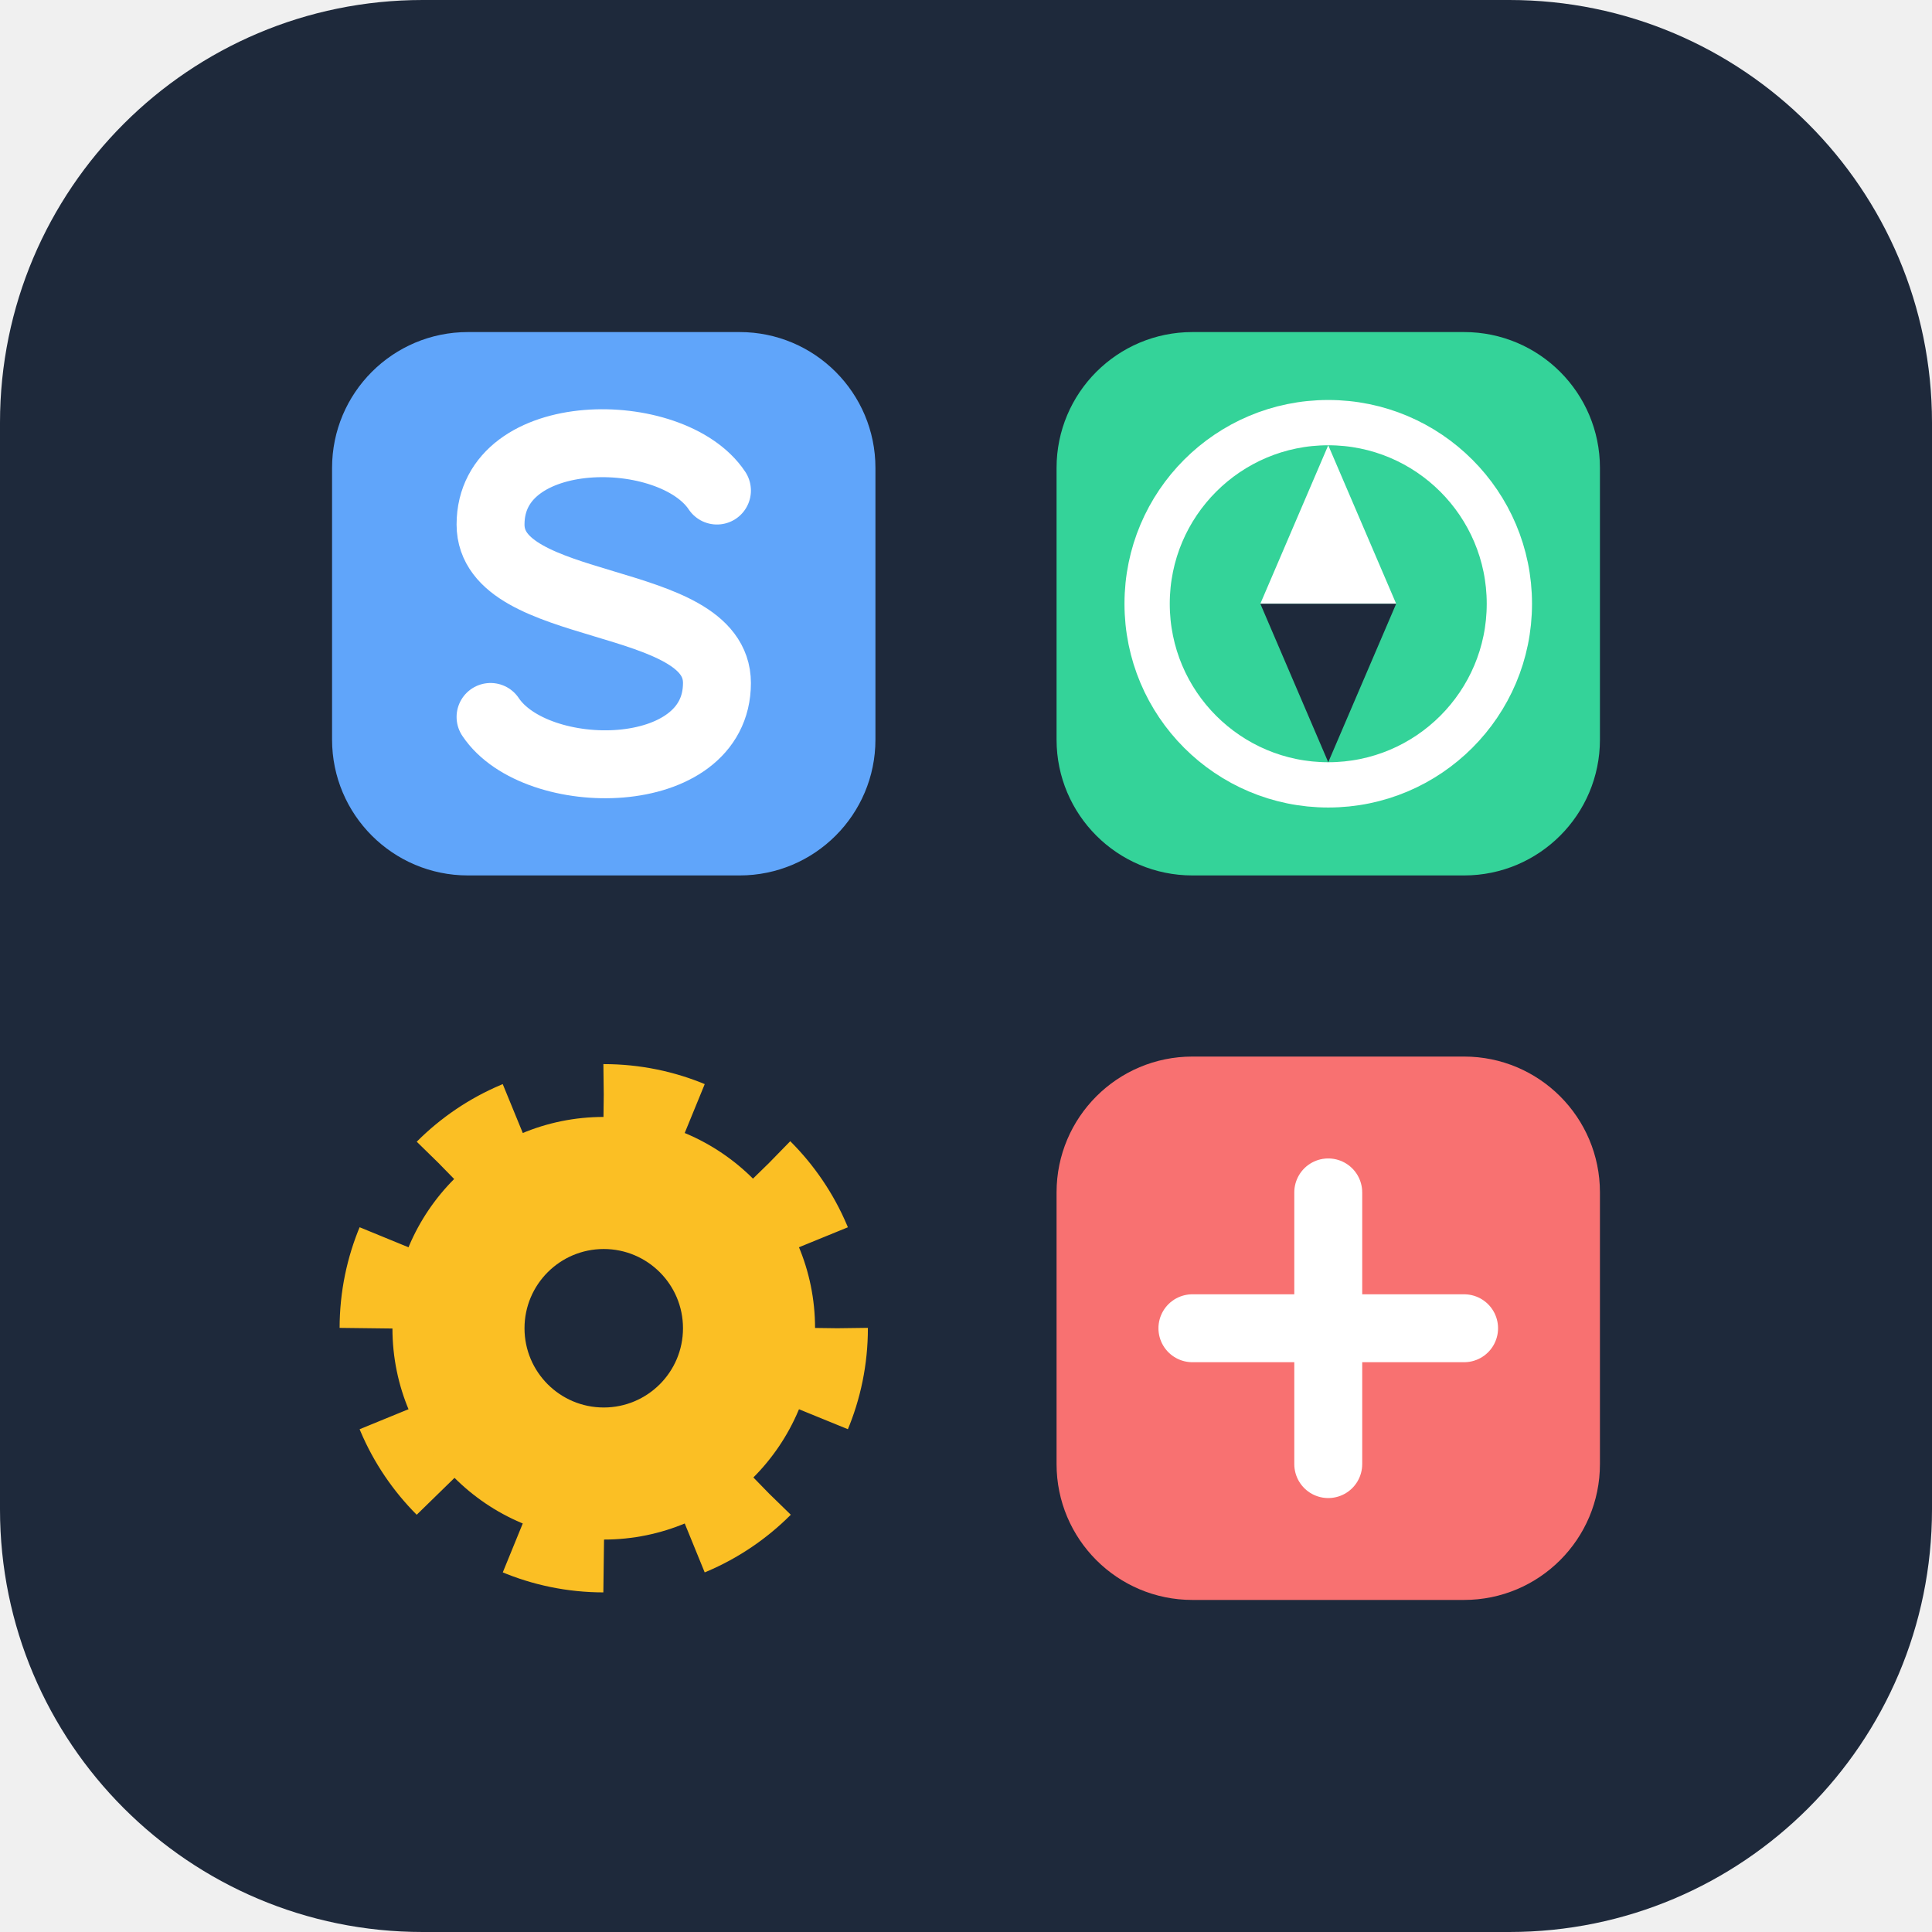
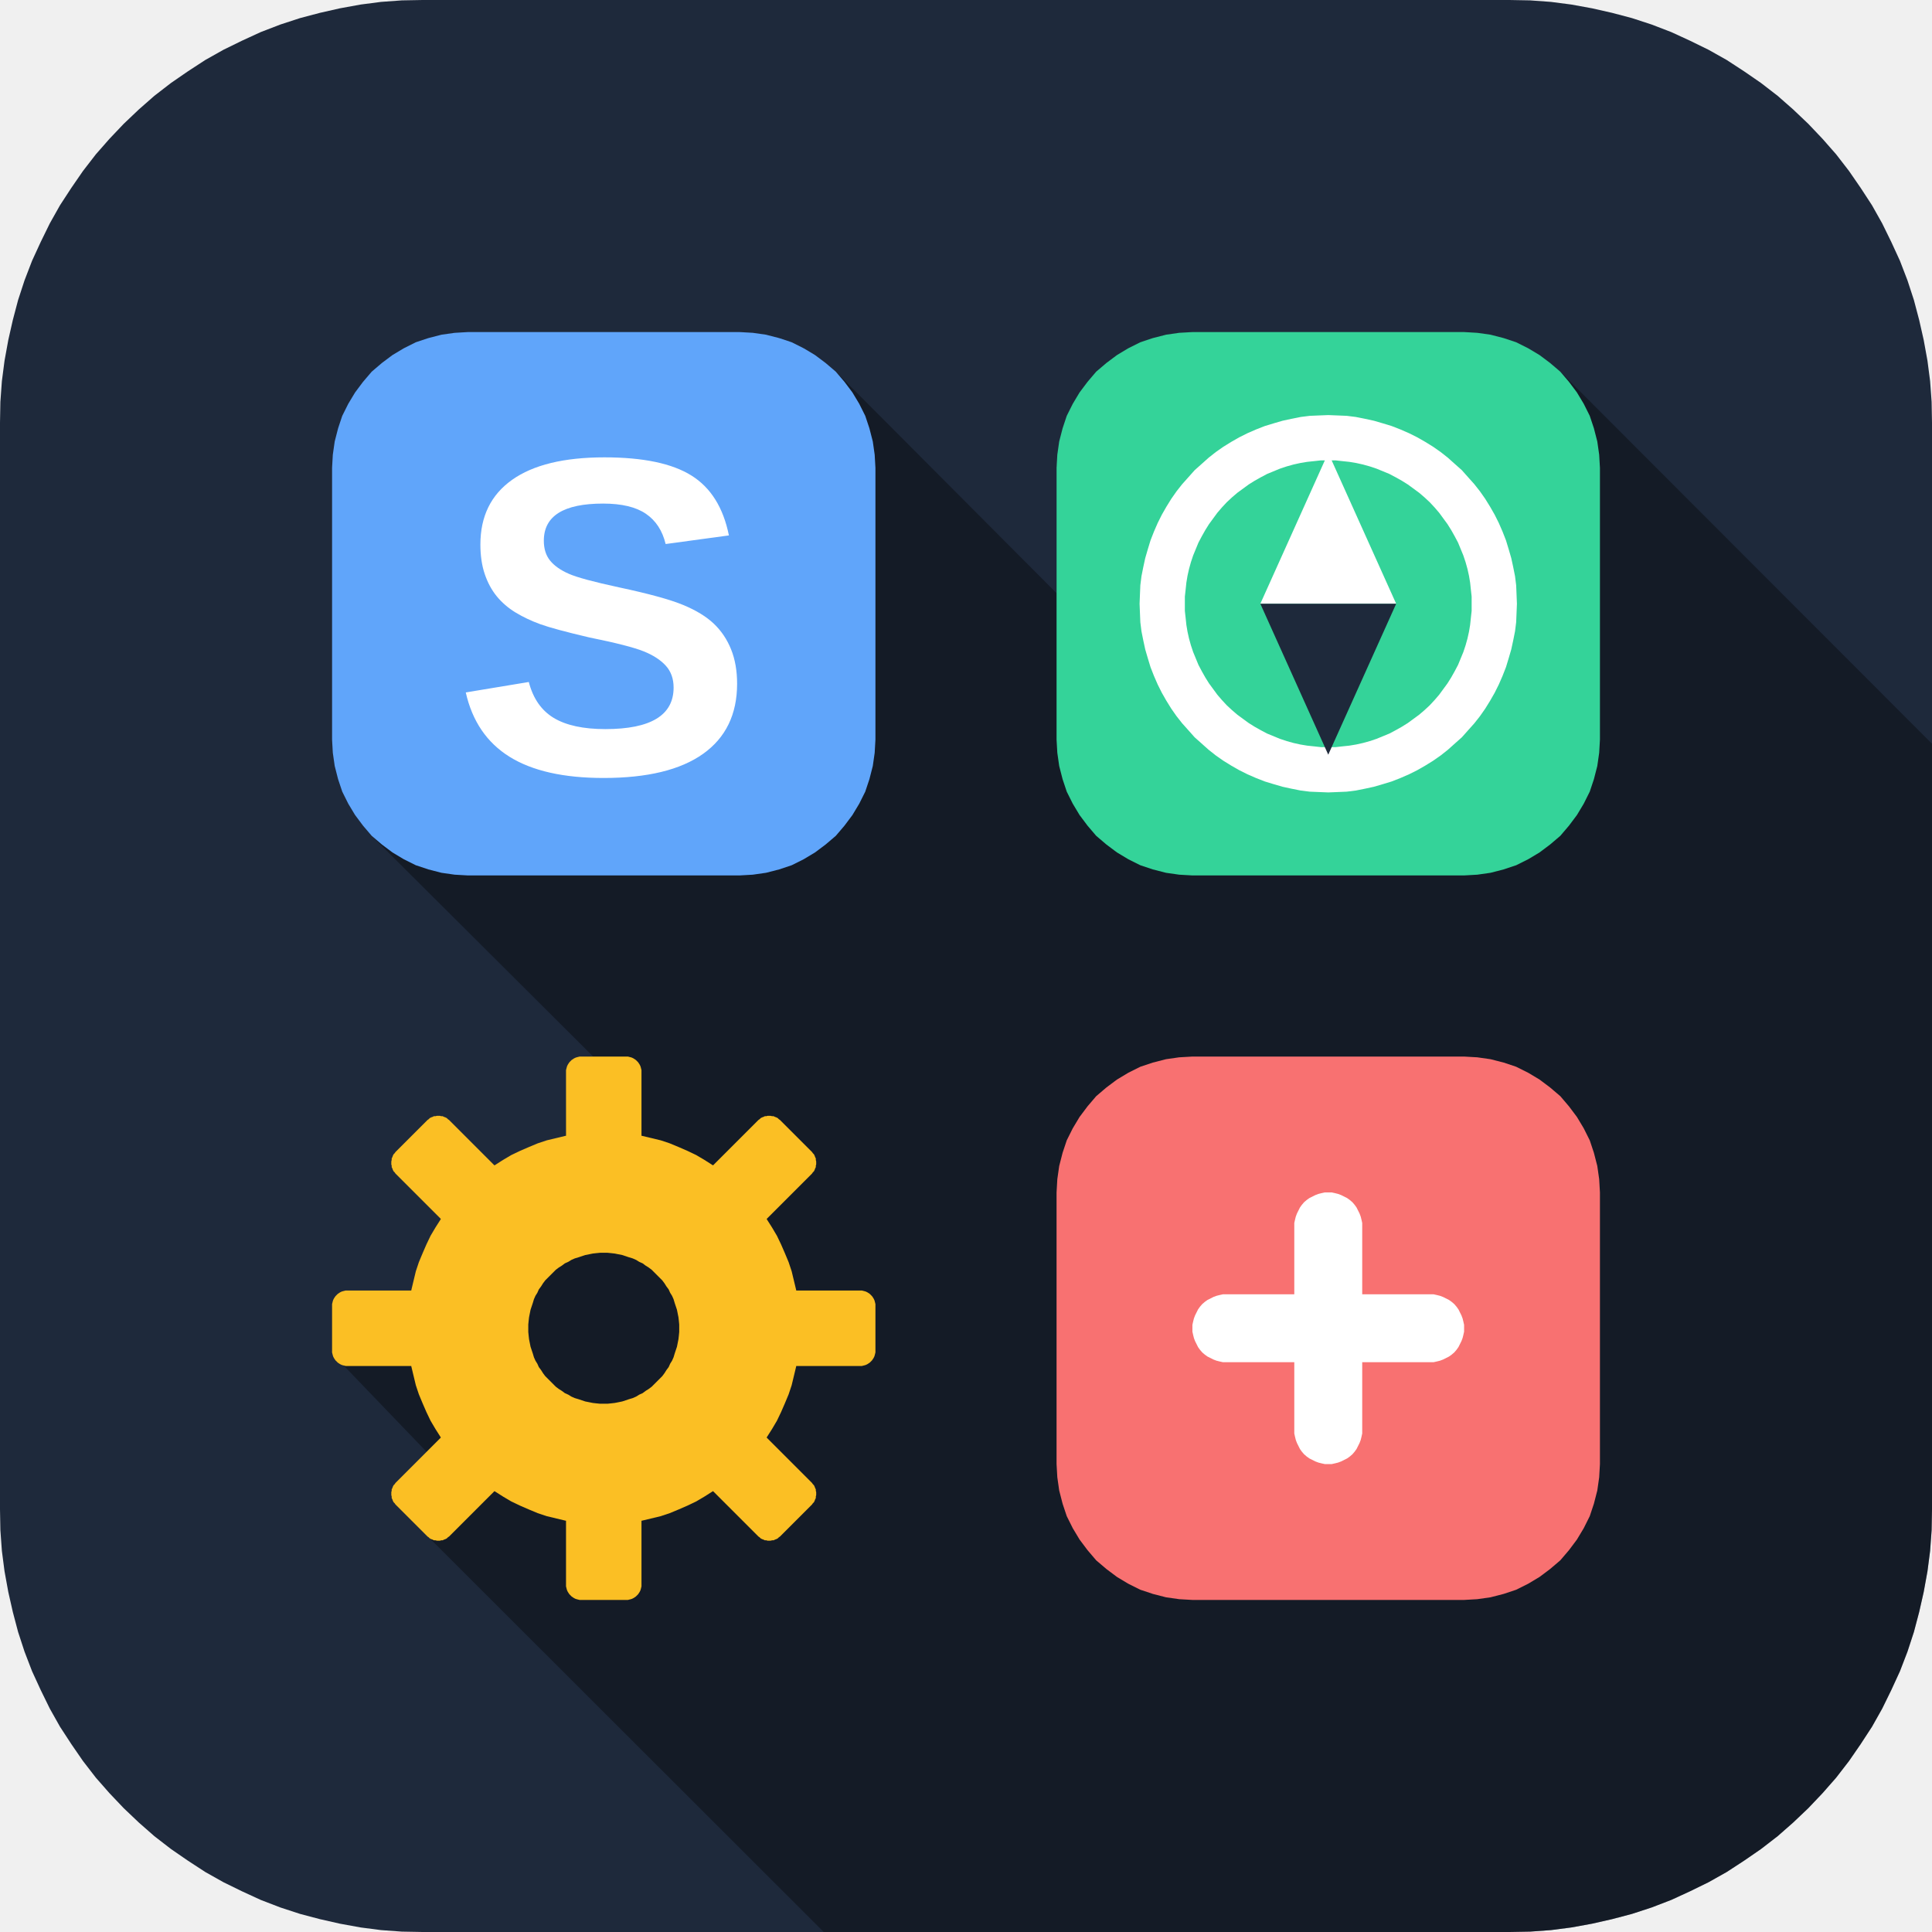
<svg xmlns="http://www.w3.org/2000/svg" viewBox="0 0 512 512">
-   <rect width="512" height="512" rx="112" fill="#1e293b" />
-   <rect x="88" y="88" width="144" height="144" rx="36" fill="#60a5fa" />
-   <path d="M190 130C178 112 130 112 130 139C130 163 190 157 190 181C190 208 142 208 130 190" stroke="#fff" stroke-width="18" stroke-linecap="round" fill="none" />
-   <rect x="280" y="88" width="144" height="144" rx="36" fill="#34d399" />
-   <circle cx="352" cy="160" r="48" stroke="#fff" stroke-width="12" fill="none" />
-   <polygon points="352,118 370,160 334,160" fill="#fff" />
-   <polygon points="334,160 370,160 352,202" fill="#1e293b" />
-   <circle cx="160" cy="352" r="62" stroke="#fbbf24" stroke-width="16" stroke-dasharray="24.35 24.35" fill="none" />
-   <circle cx="160" cy="352" r="56" fill="#fbbf24" />
-   <circle cx="160" cy="352" r="21" fill="#1e293b" />
-   <rect x="280" y="280" width="144" height="144" rx="36" fill="#f87171" />
-   <path d="M352 316V388M316 352H388" stroke="#fff" stroke-width="18" stroke-linecap="round" />
+   <path d="M400.0 0.0L112.0 0.0L106.5 0.1L101.0 0.5L95.6 1.2L90.1 2.2L84.8 3.4L79.5 4.8L74.3 6.5L69.1 8.5L64.1 10.8L59.2 13.2L54.4 15.9L49.8 18.9L45.3 22.0L40.9 25.4L36.8 29.0L32.8 32.8L29.0 36.8L25.4 40.9L22.0 45.3L18.9 49.8L15.9 54.4L13.2 59.2L10.8 64.1L8.5 69.1L6.5 74.3L4.8 79.5L3.4 84.8L2.2 90.1L1.2 95.6L0.5 101.0L0.1 106.5L0.0 112.0L0.0 400.0L0.1 405.5L0.5 411.0L1.2 416.4L2.2 421.9L3.4 427.2L4.8 432.5L6.5 437.7L8.5 442.9L10.8 447.9L13.2 452.8L15.9 457.6L18.9 462.2L22.0 466.7L25.4 471.1L29.0 475.2L32.8 479.2L36.8 483.0L40.9 486.6L45.3 490.0L49.8 493.1L54.4 496.1L59.2 498.8L64.1 501.2L69.1 503.5L74.3 505.5L79.5 507.2L84.8 508.6L90.1 509.8L95.6 510.8L101.0 511.5L106.5 511.9L112.0 512.0L400.0 512.0L405.5 511.9L411.0 511.5L416.4 510.8L421.9 509.8L427.2 508.6L432.5 507.2L437.7 505.5L442.9 503.5L447.9 501.2L452.8 498.8L457.6 496.1L462.2 493.1L466.7 490.0L471.1 486.6L475.2 483.0L479.2 479.2L483.0 475.2L486.6 471.1L490.0 466.7L493.1 462.2L496.1 457.6L498.8 452.8L501.2 447.9L503.5 442.9L505.5 437.7L507.2 432.5L508.6 427.2L509.8 421.9L510.8 416.4L511.5 411.0L511.9 405.5L512.0 400.0L512.0 112.0L511.9 106.5L511.5 101.0L510.8 95.6L509.8 90.1L508.6 84.8L507.2 79.5L505.5 74.3L503.5 69.1L501.2 64.1L498.8 59.2L496.1 54.4L493.1 49.8L490.0 45.3L486.6 40.9L483.0 36.8L479.2 32.8L475.2 29.0L471.1 25.4L466.7 22.0L462.2 18.9L457.6 15.9L452.8 13.2L447.9 10.8L442.9 8.5L437.7 6.5L432.5 4.8L427.2 3.4L421.9 2.2L416.4 1.2L411.0 0.5L405.5 0.1Z" fill="#1e293b" />
+   <path d="M89.6 113.5L88.0 124.0L88.0 196.0L88.7 203.0L90.7 209.8L94.1 216.0L98.5 221.5L157.2 280.0L152.5 280.3L150.2 282.8L150.0 301.0L140.1 304.0L131.0 308.8L118.7 296.6L115.8 295.7L113.3 296.8L104.0 306.6L104.6 310.7L116.8 323.0L112.0 332.1L109.0 342.0L91.6 342.0L88.9 343.5L88.0 345.6L88.0 358.0L89.2 360.8L91.1 361.9L113.1 384.8L104.3 393.6L103.7 395.8L104.3 398.1L218.3 512.0L400.0 512.0L405.5 511.9L411.0 511.5L416.4 510.8L421.9 509.8L427.2 508.6L432.5 507.2L437.7 505.5L442.9 503.5L447.9 501.2L452.8 498.8L457.6 496.1L462.2 493.1L466.7 490.0L471.1 486.6L475.2 483.0L479.2 479.2L483.0 475.2L486.6 471.1L490.0 466.7L493.1 462.2L496.1 457.6L498.8 452.8L501.2 447.9L503.5 442.9L505.5 437.7L507.2 432.5L508.6 427.2L509.8 421.9L510.8 416.4L511.5 411.0L511.9 405.5L512.0 400.0L512.0 197.1L413.5 98.5L405.0 92.3L398.5 89.6L391.5 88.2L316.0 88.0L309.0 88.7L302.2 90.7L296.0 94.1L288.2 101.2L284.3 107.0L281.6 113.5L280.0 124.0L280.0 157.2L221.5 98.5L213.0 92.3L206.5 89.6L196.0 88.0L120.5 88.2L113.5 89.6L107.0 92.3L98.5 98.5L94.1 104.0Z" fill="#000" fill-opacity="0.35" />
+   <path d="M196.0 88.0L124.0 88.0L120.5 88.2L117.0 88.7L113.5 89.6L110.2 90.7L107.0 92.3L104.0 94.1L101.2 96.2L98.5 98.5L96.2 101.2L94.1 104.0L92.3 107.0L90.7 110.2L89.6 113.5L88.7 117.0L88.2 120.5L88.0 124.0L88.0 196.0L88.2 199.5L88.7 203.0L89.6 206.5L90.7 209.8L92.3 213.0L94.1 216.0L96.2 218.8L98.5 221.5L101.2 223.8L104.0 225.9L107.0 227.7L110.2 229.3L113.5 230.4L117.0 231.3L120.5 231.8L124.0 232.0L196.0 232.0L199.5 231.8L203.0 231.3L206.5 230.4L209.8 229.3L213.0 227.7L216.0 225.9L218.8 223.8L221.5 221.5L223.8 218.8L225.9 216.0L227.7 213.0L229.3 209.8L230.4 206.5L231.3 203.0L231.8 199.5L232.0 196.0L232.0 124.0L231.8 120.5L231.3 117.0L230.4 113.5L229.3 110.2L227.7 107.0L225.9 104.0L223.8 101.2L221.5 98.5L218.8 96.2L216.0 94.1L213.0 92.3L209.8 90.7L206.5 89.6L203.0 88.7L199.5 88.2Z" fill="#60a5fa" fill-rule="evenodd" />
+   <path d="M388.0 88.0L316.0 88.0L312.5 88.2L309.0 88.7L305.5 89.6L302.2 90.7L299.0 92.3L296.0 94.1L293.2 96.2L290.5 98.5L288.2 101.2L286.1 104.0L284.3 107.0L282.7 110.2L281.6 113.5L280.7 117.0L280.2 120.5L280.0 124.0L280.0 196.0L280.2 199.5L280.7 203.0L281.6 206.5L282.7 209.8L284.3 213.0L286.1 216.0L288.2 218.8L290.5 221.5L293.2 223.8L296.0 225.9L299.0 227.7L302.2 229.3L305.5 230.4L309.0 231.3L312.5 231.8L316.0 232.0L388.0 232.0L391.5 231.8L395.0 231.3L398.5 230.4L401.8 229.3L405.0 227.7L408.0 225.9L410.8 223.8L413.5 221.5L415.8 218.8L417.9 216.0L419.7 213.0L421.3 209.8L422.4 206.5L423.3 203.0L423.8 199.5L424.0 196.0L424.0 124.0L423.8 120.5L423.3 117.0L422.4 113.5L421.3 110.2L419.7 107.0L417.9 104.0L415.8 101.2L413.5 98.5L410.8 96.2L408.0 94.1L405.0 92.3L401.8 90.7L398.5 89.6L395.0 88.7L391.5 88.2Z" fill="#34d399" fill-rule="evenodd" />
+   <path d="M401.8 155.1L401.5 152.7L401.0 150.2L400.5 147.9L399.8 145.5L399.1 143.2L398.2 140.9L397.2 138.6L396.1 136.4L394.9 134.3L393.6 132.2L392.2 130.2L390.7 128.3L389.0 126.4L387.4 124.6L385.6 123.0L383.7 121.3L381.8 119.8L379.8 118.4L377.7 117.1L375.6 115.9L373.4 114.8L371.1 113.8L368.8 112.9L366.5 112.2L364.1 111.5L361.8 111.0L359.3 110.5L356.9 110.2L354.5 110.1L352.0 110.0L349.5 110.1L347.1 110.2L344.7 110.5L342.2 111.0L339.9 111.5L337.5 112.2L335.2 112.9L332.9 113.8L330.6 114.8L328.4 115.9L326.3 117.1L324.2 118.4L322.2 119.8L320.3 121.3L318.4 123.0L316.6 124.6L315.0 126.4L313.3 128.3L311.8 130.2L310.4 132.2L309.1 134.3L307.9 136.4L306.8 138.6L305.8 140.9L304.9 143.2L304.2 145.5L303.5 147.9L303.0 150.2L302.5 152.7L302.2 155.1L302.1 157.5L302.0 160.0L302.1 162.5L302.2 164.9L302.5 167.3L303.0 169.8L303.5 172.1L304.2 174.5L304.9 176.8L305.8 179.1L306.8 181.4L307.9 183.6L309.1 185.7L310.4 187.8L311.8 189.8L313.3 191.7L315.0 193.6L316.6 195.4L318.4 197.0L320.3 198.7L322.2 200.2L324.2 201.6L326.3 202.9L328.4 204.1L330.6 205.2L332.9 206.2L335.2 207.1L337.5 207.8L339.9 208.5L342.2 209.0L344.7 209.5L347.1 209.8L349.5 209.9L352.0 210.0L354.5 209.9L356.9 209.8L359.3 209.5L361.8 209.0L364.1 208.5L366.5 207.8L368.8 207.1L371.1 206.2L373.4 205.2L375.6 204.1L377.7 202.9L379.8 201.6L381.8 200.2L383.7 198.7L385.6 197.0L387.4 195.4L389.0 193.6L390.7 191.7L392.2 189.8L393.6 187.8L394.9 185.7L396.1 183.6L397.2 181.4L398.2 179.1L399.1 176.8L399.8 174.5L400.5 172.1L401.0 169.8L401.5 167.3L401.8 164.9L401.9 162.5L402.0 160.0L401.9 157.5ZM389.8 163.7L389.6 165.6L389.3 167.4L388.9 169.2L388.4 171.0L387.8 172.8L387.1 174.5L386.4 176.2L385.5 177.9L384.6 179.5L383.6 181.1L382.5 182.6L381.4 184.1L380.2 185.5L378.9 186.9L377.5 188.2L376.1 189.4L374.6 190.5L373.1 191.6L371.5 192.6L369.9 193.5L368.2 194.4L366.5 195.1L364.8 195.8L363.0 196.4L361.2 196.9L359.4 197.3L357.6 197.6L355.7 197.8L353.9 198.0L352.0 198.0L350.1 198.0L348.3 197.8L346.4 197.6L344.6 197.3L342.8 196.9L341.0 196.4L339.2 195.8L337.5 195.1L335.8 194.4L334.1 193.5L332.5 192.6L330.9 191.6L329.4 190.5L327.9 189.4L326.5 188.2L325.1 186.9L323.8 185.5L322.6 184.1L321.5 182.6L320.4 181.1L319.4 179.5L318.5 177.9L317.6 176.2L316.9 174.5L316.2 172.8L315.6 171.0L315.1 169.2L314.7 167.4L314.4 165.6L314.2 163.7L314.0 161.9L314.0 160.0L314.0 158.1L314.2 156.3L314.4 154.4L314.7 152.6L315.1 150.8L315.6 149.0L316.2 147.2L316.9 145.5L317.6 143.8L318.5 142.1L319.4 140.5L320.4 138.9L321.5 137.4L322.6 135.9L323.8 134.5L325.1 133.1L326.5 131.8L327.9 130.6L329.4 129.5L330.9 128.4L332.5 127.4L334.1 126.5L335.8 125.6L337.5 124.9L339.2 124.2L341.0 123.6L342.8 123.1L344.6 122.7L346.4 122.4L348.3 122.2L350.1 122.0L351.1 122.0L334.0 160.0L370.0 160.0L352.9 122.0L353.9 122.0L355.7 122.2L357.6 122.4L359.4 122.7L361.2 123.1L363.0 123.6L364.8 124.2L366.5 124.9L368.2 125.6L369.9 126.5L371.5 127.4L373.1 128.4L374.6 129.5L376.1 130.6L377.5 131.8L378.9 133.1L380.2 134.5L381.4 135.9L382.5 137.4L383.6 138.9L384.6 140.5L385.5 142.1L386.4 143.8L387.1 145.5L387.8 147.2L388.4 149.0L388.9 150.8L389.3 152.6L389.6 154.4L389.8 156.3L390.0 158.1L390.0 160.0L390.0 161.9Z" fill="#ffffff" fill-rule="evenodd" />
+   <path d="M334.0 160.0L370.0 160.0L352.0 200.0Z" fill="#1e293b" fill-rule="evenodd" />
+   <path d="M152.8 280.2L152.5 280.3L152.1 280.5L151.8 280.7L151.5 280.9L151.2 281.2L150.9 281.5L150.7 281.8L150.5 282.1L150.3 282.5L150.2 282.8L150.1 283.2L150.0 283.6L150.0 284.0L150.0 301.0L149.9 301.0L147.4 301.6L144.9 302.2L142.5 303.0L140.1 304.0L137.8 305.0L135.5 306.1L133.3 307.4L131.1 308.8L131.0 308.8L119.0 296.8L118.7 296.6L118.4 296.3L118.0 296.1L117.7 296.0L117.3 295.8L116.9 295.8L116.6 295.7L116.2 295.7L115.8 295.7L115.4 295.8L115.0 295.8L114.6 296.0L114.3 296.1L113.9 296.3L113.6 296.6L113.3 296.8L104.8 305.3L104.6 305.6L104.3 305.9L104.1 306.3L104.0 306.6L103.8 307.0L103.8 307.4L103.7 307.8L103.7 308.2L103.7 308.6L103.8 308.9L103.8 309.3L104.0 309.7L104.1 310.0L104.3 310.4L104.6 310.7L104.8 311.0L116.8 323.0L116.8 323.1L115.4 325.3L114.1 327.5L113.0 329.8L112.0 332.1L111.0 334.5L110.2 336.9L109.6 339.4L109.0 341.9L109.0 342.0L92.0 342.0L91.6 342.0L91.2 342.1L90.8 342.2L90.5 342.3L90.1 342.5L89.8 342.7L89.5 342.9L89.2 343.2L88.9 343.5L88.7 343.8L88.5 344.1L88.3 344.5L88.2 344.8L88.1 345.2L88.0 345.6L88.0 346.0L88.0 358.0L88.0 358.4L88.1 358.8L88.2 359.2L88.3 359.5L88.5 359.9L88.7 360.2L88.9 360.5L89.2 360.8L89.5 361.1L89.8 361.3L90.1 361.5L90.5 361.7L90.8 361.8L91.2 361.9L91.6 362.0L92.0 362.0L109.0 362.0L109.0 362.1L109.6 364.6L110.2 367.1L111.0 369.5L112.0 371.9L113.0 374.2L114.1 376.5L115.4 378.7L116.8 380.9L116.8 381.0L104.8 393.0L104.6 393.3L104.3 393.6L104.1 394.0L104.0 394.3L103.8 394.7L103.8 395.1L103.7 395.4L103.7 395.8L103.7 396.2L103.8 396.6L103.8 397.0L104.0 397.4L104.1 397.7L104.3 398.1L104.6 398.4L104.8 398.7L113.3 407.2L113.6 407.4L113.9 407.7L114.3 407.9L114.6 408.0L115.0 408.2L115.4 408.2L115.8 408.3L116.2 408.3L116.6 408.3L116.9 408.2L117.3 408.2L117.7 408.0L118.0 407.9L118.4 407.7L118.7 407.4L119.0 407.2L131.0 395.2L131.1 395.2L133.3 396.6L135.5 397.9L137.8 399.0L140.1 400.0L142.5 401.0L144.9 401.8L147.4 402.4L149.9 403.0L150.0 403.0L150.0 420.0L150.0 420.4L150.1 420.8L150.2 421.2L150.3 421.5L150.5 421.9L150.7 422.2L150.9 422.5L151.2 422.8L151.5 423.1L151.8 423.3L152.1 423.5L152.5 423.7L152.8 423.8L153.2 423.9L153.6 424.0L154.0 424.0L166.0 424.0L166.4 424.0L166.8 423.9L167.2 423.8L167.5 423.7L167.9 423.5L168.2 423.3L168.5 423.1L168.8 422.8L169.1 422.5L169.3 422.2L169.5 421.9L169.7 421.5L169.8 421.2L169.9 420.8L170.0 420.4L170.0 420.0L170.0 403.0L170.1 403.0L172.6 402.4L175.1 401.8L177.5 401.0L179.9 400.0L182.2 399.0L184.5 397.9L186.7 396.6L188.9 395.2L189.0 395.2L201.0 407.2L201.3 407.4L201.6 407.7L202.0 407.9L202.3 408.0L202.7 408.2L203.1 408.2L203.4 408.3L203.8 408.3L204.2 408.3L204.6 408.2L205.0 408.2L205.4 408.0L205.7 407.9L206.1 407.7L206.4 407.4L206.7 407.2L215.2 398.7L215.4 398.4L215.7 398.1L215.9 397.7L216.0 397.4L216.2 397.0L216.2 396.6L216.3 396.2L216.3 395.8L216.3 395.4L216.2 395.1L216.2 394.7L216.0 394.3L215.9 394.0L215.7 393.6L215.4 393.3L215.2 393.0L203.2 381.0L203.2 380.9L204.6 378.7L205.9 376.5L207.0 374.2L208.0 371.9L209.0 369.5L209.8 367.1L210.4 364.6L211.0 362.1L211.0 362.0L228.0 362.0L228.4 362.0L228.8 361.9L229.2 361.8L229.5 361.7L229.9 361.5L230.2 361.3L230.5 361.1L230.8 360.8L231.1 360.5L231.3 360.2L231.5 359.9L231.7 359.5L231.8 359.2L231.9 358.8L232.0 358.4L232.0 358.0L232.0 346.0L232.0 345.6L231.9 345.2L231.8 344.8L231.7 344.5L231.5 344.1L231.3 343.8L231.1 343.5L230.8 343.2L230.5 342.9L230.2 342.7L229.9 342.5L229.5 342.3L229.2 342.2L228.8 342.1L228.4 342.0L228.0 342.0L211.0 342.0L211.0 341.9L210.4 339.4L209.8 336.9L209.0 334.5L208.0 332.1L207.0 329.8L205.9 327.5L204.6 325.3L203.2 323.1L203.2 323.0L215.2 311.0L215.4 310.7L215.7 310.4L215.9 310.0L216.0 309.7L216.2 309.3L216.2 308.9L216.3 308.6L216.3 308.2L216.3 307.8L216.2 307.4L216.2 307.0L216.0 306.6L215.9 306.3L215.7 305.9L215.4 305.6L215.2 305.3L206.7 296.8L206.4 296.6L206.1 296.3L205.7 296.1L205.4 296.0L205.0 295.8L204.6 295.8L204.2 295.7L203.8 295.7L203.4 295.7L203.1 295.8L202.7 295.8L202.3 296.0L202.0 296.1L201.6 296.3L201.3 296.6L201.0 296.8L189.0 308.8L188.9 308.8L186.7 307.4L184.5 306.1L182.2 305.0L179.9 304.0L177.5 303.0L175.1 302.2L172.6 301.6L170.1 301.0L170.0 301.0L170.0 284.0L170.0 283.6L169.9 283.2L169.8 282.8L169.7 282.5L169.5 282.1L169.3 281.8L169.1 281.5L168.8 281.2L168.5 280.9L168.2 280.7L167.9 280.5L167.5 280.3L167.2 280.2L166.8 280.1L166.4 280.0L166.0 280.0L154.0 280.0L153.6 280.0L153.2 280.1ZM180.0 353.0L179.9 354.0L179.8 354.9L179.6 355.9L179.4 356.9L179.1 357.8L178.8 358.7L178.5 359.7L178.1 360.6L177.6 361.4L177.2 362.3L176.6 363.1L176.1 363.9L175.5 364.7L174.8 365.4L174.1 366.1L173.4 366.8L172.7 367.5L171.9 368.1L171.1 368.6L170.3 369.2L169.4 369.6L168.6 370.1L167.7 370.5L166.7 370.8L165.8 371.1L164.9 371.4L163.9 371.6L162.9 371.8L162.0 371.9L161.0 372.0L160.0 372.0L159.0 372.0L158.0 371.9L157.1 371.8L156.1 371.6L155.1 371.4L154.2 371.1L153.3 370.8L152.3 370.5L151.4 370.1L150.6 369.6L149.7 369.2L148.9 368.6L148.1 368.1L147.3 367.5L146.6 366.8L145.9 366.1L145.2 365.4L144.5 364.7L143.9 363.9L143.4 363.1L142.8 362.3L142.4 361.4L141.9 360.6L141.5 359.7L141.2 358.7L140.9 357.8L140.6 356.9L140.4 355.9L140.2 354.9L140.1 354.0L140.0 353.0L140.0 352.0L140.0 351.0L140.1 350.0L140.2 349.1L140.4 348.1L140.6 347.1L140.9 346.2L141.2 345.3L141.5 344.3L141.9 343.4L142.4 342.6L142.8 341.7L143.4 340.9L143.9 340.1L144.5 339.3L145.2 338.6L145.9 337.9L146.6 337.2L147.3 336.5L148.1 335.9L148.9 335.4L149.7 334.8L150.6 334.4L151.4 333.9L152.3 333.5L153.3 333.2L154.2 332.9L155.1 332.6L156.1 332.4L157.1 332.2L158.0 332.1L159.0 332.0L160.0 332.0L161.0 332.0L162.0 332.1L162.9 332.2L163.9 332.4L164.9 332.6L165.8 332.9L166.7 333.2L167.7 333.5L168.6 333.9L169.4 334.4L170.3 334.8L171.1 335.4L171.9 335.9L172.7 336.5L173.4 337.2L174.1 337.9L174.8 338.6L175.5 339.3L176.1 340.1L176.6 340.9L177.2 341.7L177.6 342.6L178.1 343.4L178.5 344.3L178.8 345.3L179.1 346.2L179.4 347.1L179.6 348.1L179.8 349.1L179.9 350.0L180.0 351.0L180.0 352.0Z" fill="#fbbf24" fill-rule="evenodd" />
+   <path d="M388.0 280.0L316.0 280.0L312.5 280.2L309.0 280.7L305.5 281.6L302.2 282.7L299.0 284.3L296.0 286.1L293.2 288.2L290.5 290.5L288.2 293.2L286.1 296.0L284.3 299.0L282.7 302.2L281.6 305.5L280.7 309.0L280.2 312.5L280.0 316.0L280.0 388.0L280.2 391.5L280.7 395.0L281.6 398.5L282.7 401.8L284.3 405.0L286.1 408.0L288.2 410.8L290.5 413.5L293.2 415.8L296.0 417.9L299.0 419.7L302.2 421.3L305.5 422.4L309.0 423.3L312.5 423.8L316.0 424.0L388.0 424.0L391.5 423.8L395.0 423.3L398.5 422.4L401.8 421.3L405.0 419.7L408.0 417.9L410.8 415.8L413.5 413.5L415.8 410.8L417.9 408.0L419.7 405.0L421.3 401.8L422.4 398.5L423.3 395.0L423.8 391.5L424.0 388.0L424.0 316.0L423.8 312.5L423.3 309.0L422.4 305.5L421.3 302.2L419.7 299.0L417.9 296.0L415.8 293.2L413.5 290.5L410.8 288.2L408.0 286.1L405.0 284.3L401.8 282.7L398.5 281.6L395.0 280.7L391.5 280.2Z" fill="#f87171" fill-rule="evenodd" />
+   <path d="M361.0 324.1L360.8 323.2L360.6 322.4L360.3 321.6L359.9 320.8L359.5 320.0L359.0 319.3L358.4 318.6L357.7 318.0L357.0 317.5L356.2 317.1L355.4 316.7L354.6 316.4L353.8 316.2L352.9 316.0L352.0 316.0L351.1 316.0L350.2 316.2L349.4 316.4L348.6 316.7L347.8 317.1L347.0 317.5L346.3 318.0L345.6 318.6L345.0 319.3L344.5 320.0L344.1 320.8L343.7 321.6L343.4 322.4L343.2 323.2L343.0 324.1L343.0 325.0L343.0 343.0L325.0 343.0L324.1 343.0L323.2 343.2L322.4 343.4L321.6 343.7L320.8 344.1L320.0 344.5L319.3 345.0L318.6 345.6L318.0 346.3L317.5 347.0L317.1 347.8L316.7 348.6L316.4 349.4L316.2 350.2L316.0 351.1L316.0 352.0L316.0 352.9L316.2 353.8L316.4 354.6L316.7 355.4L317.1 356.2L317.5 357.0L318.0 357.7L318.6 358.4L319.3 359.0L320.0 359.5L320.8 359.9L321.6 360.3L322.4 360.6L323.2 360.8L324.1 361.0L325.0 361.0L343.0 361.0L343.0 379.0L343.0 379.9L343.2 380.8L343.4 381.6L343.7 382.4L344.1 383.2L344.5 384.0L345.0 384.7L345.6 385.4L346.3 386.0L347.0 386.5L347.8 386.9L348.6 387.3L349.4 387.6L350.2 387.8L351.1 388.0L352.0 388.0L352.9 388.0L353.8 387.8L354.6 387.6L355.4 387.3L356.2 386.9L357.0 386.5L357.7 386.0L358.4 385.4L359.0 384.7L359.5 384.0L359.9 383.2L360.3 382.4L360.6 381.6L360.8 380.8L361.0 379.9L361.0 379.0L361.0 361.0L379.0 361.0L379.9 361.0L380.8 360.8L381.6 360.6L382.4 360.3L383.2 359.9L384.0 359.5L384.7 359.0L385.4 358.4L386.0 357.7L386.5 357.0L386.9 356.2L387.3 355.4L387.6 354.6L387.8 353.8L388.0 352.9L388.0 352.0L388.0 351.1L387.8 350.2L387.6 349.4L387.3 348.6L386.9 347.8L386.5 347.0L386.0 346.3L385.4 345.6L384.7 345.0L384.0 344.5L383.2 344.1L382.4 343.7L381.6 343.4L380.8 343.2L379.9 343.0L379.0 343.0L361.0 343.0L361.0 325.0Z" fill="#ffffff" fill-rule="evenodd" />
+   <text x="160" y="205" font-family="Arial Black, Arial, Helvetica, sans-serif" font-weight="900" font-size="120" fill="#fff" text-anchor="middle">S</text>
</svg>
